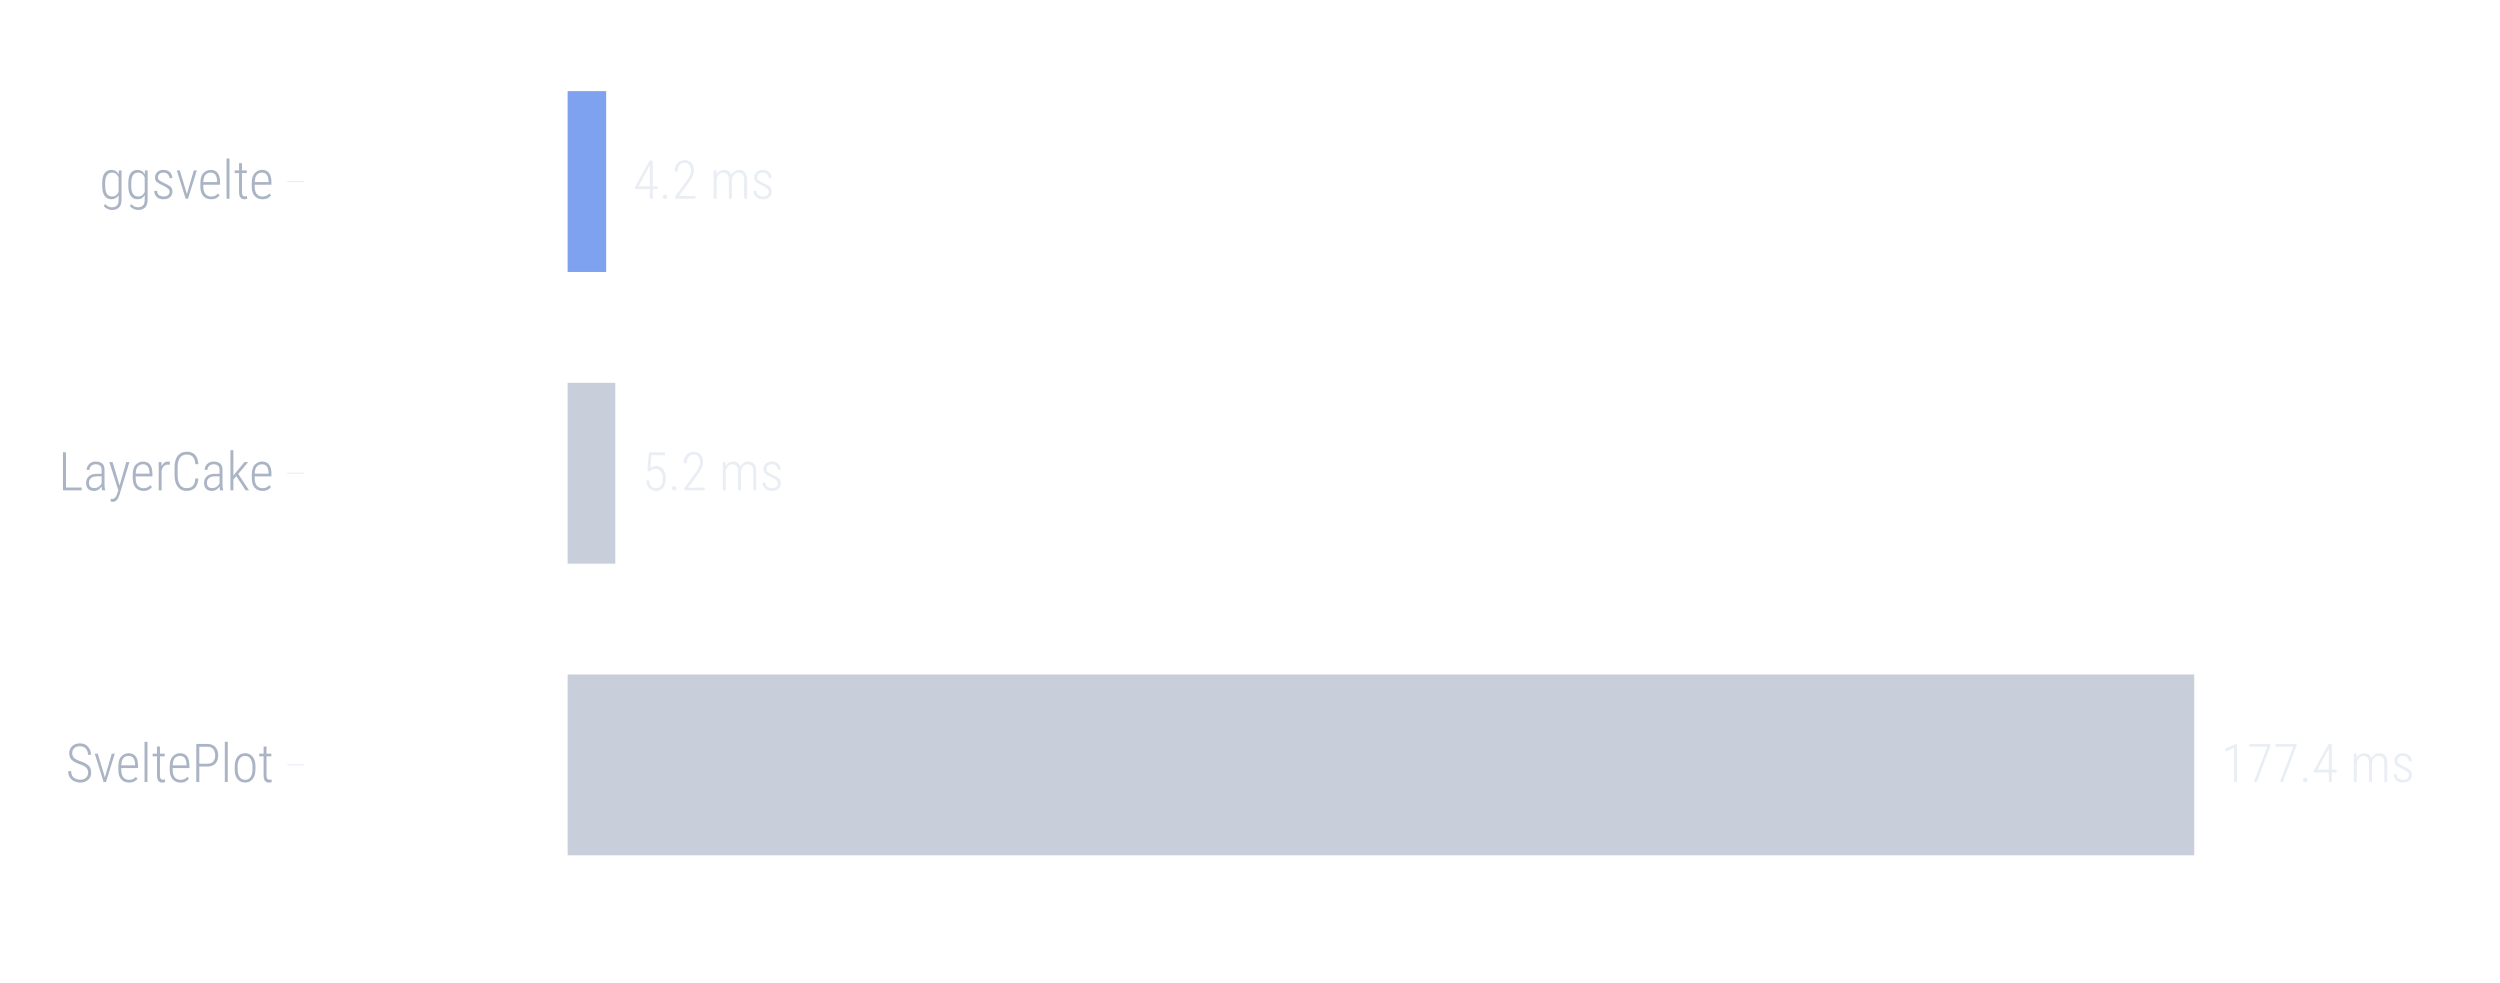
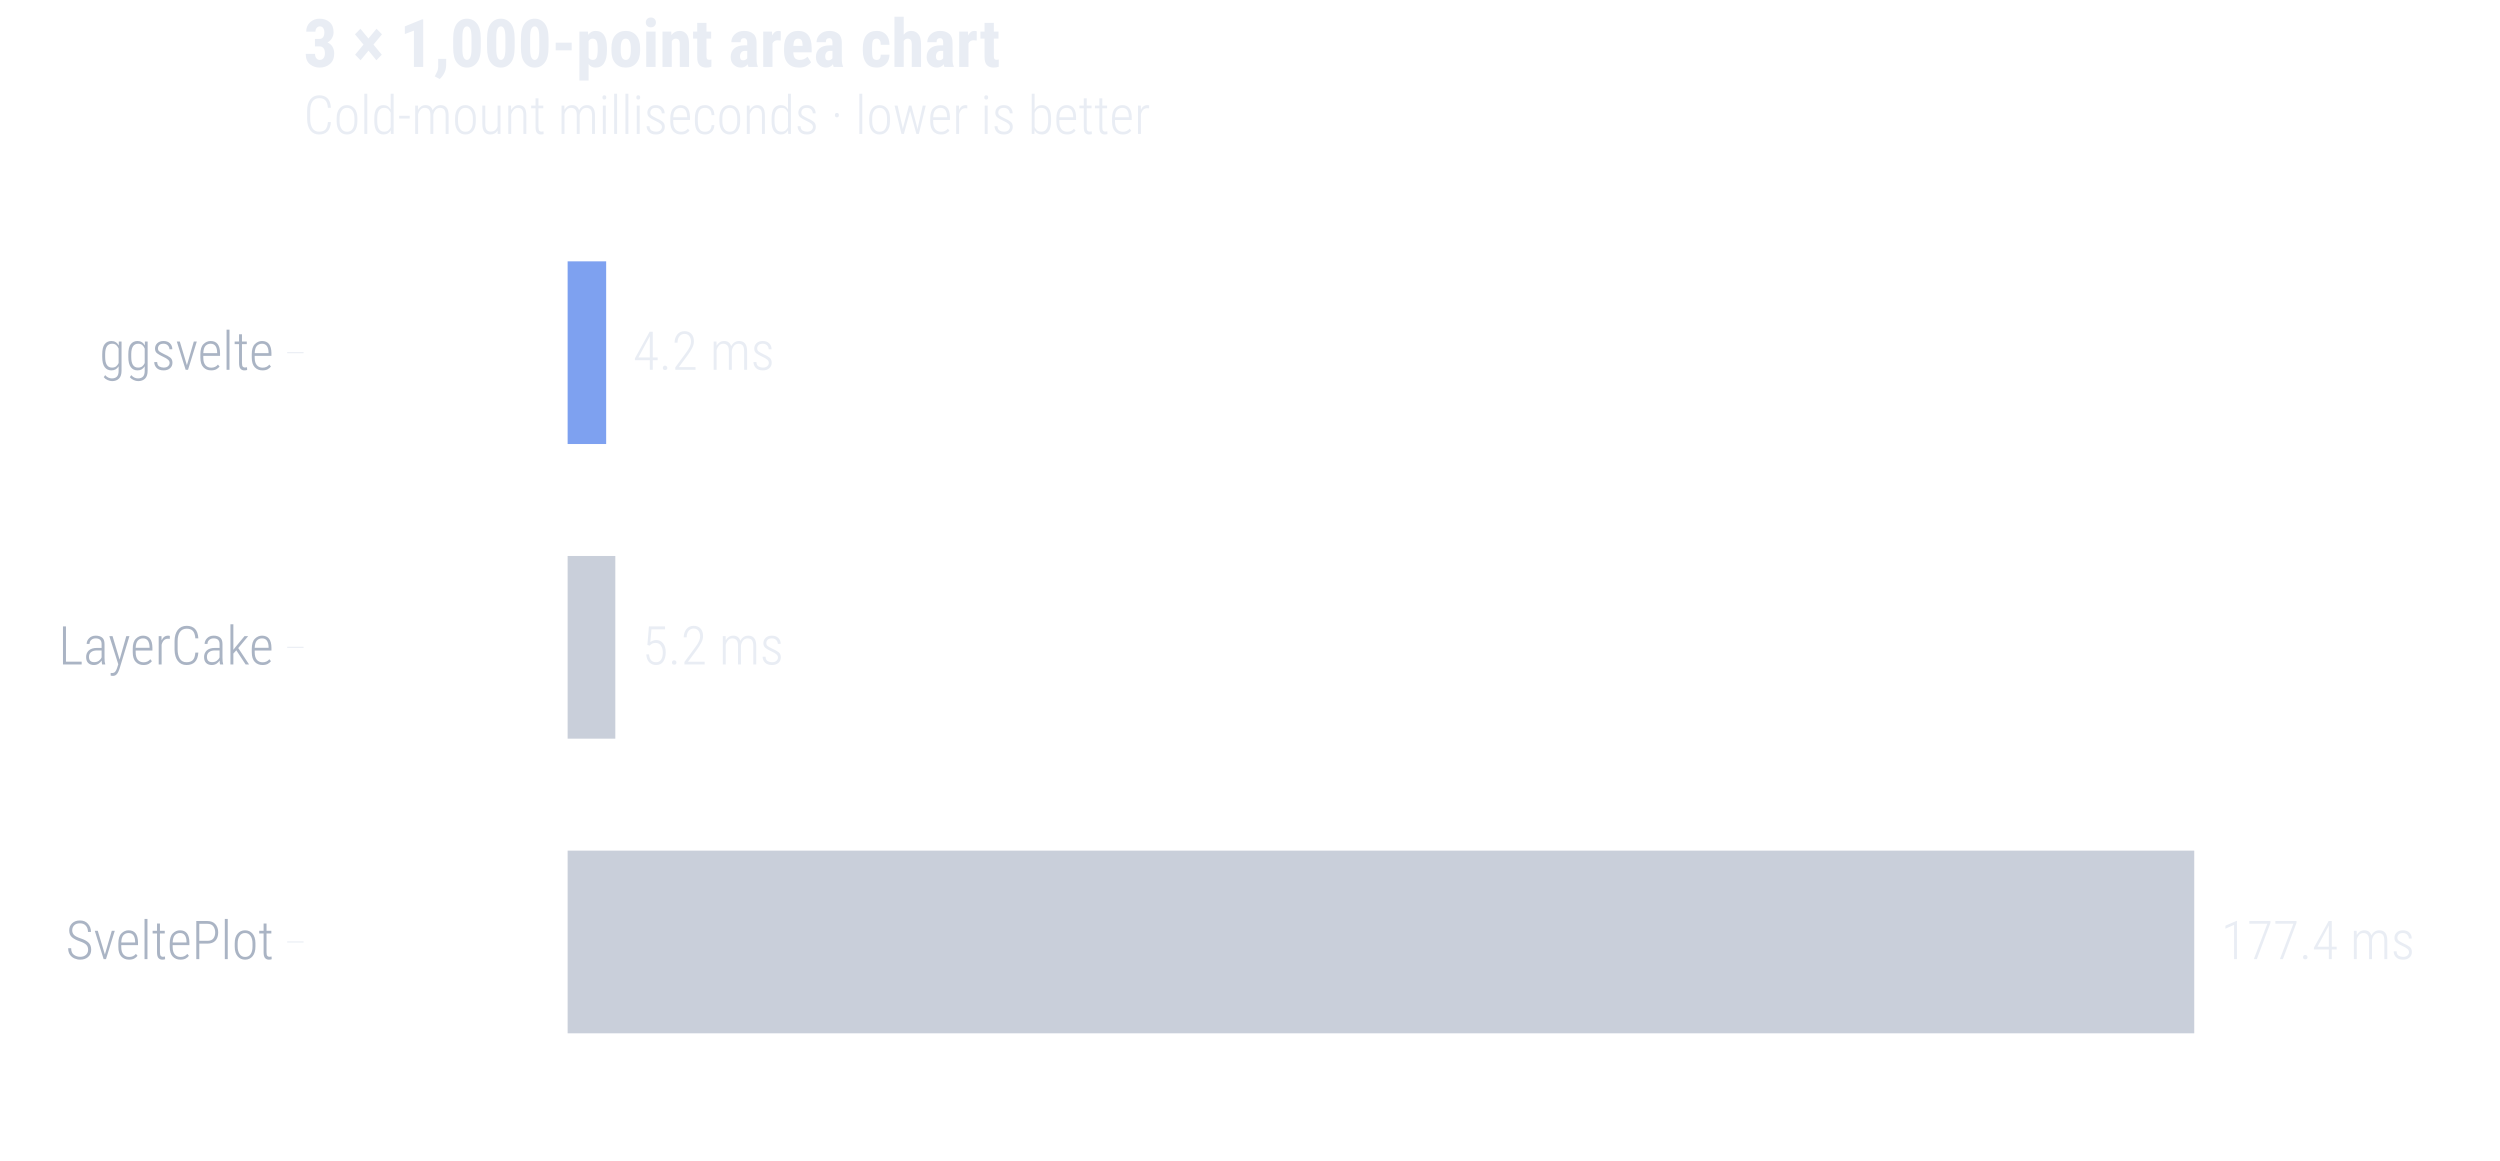
- <svg xmlns="http://www.w3.org/2000/svg" width="560" height="220" viewBox="0 0 560 220" role="img" aria-label="Bar chart of cold-mount time for a 3-series by 1,000-point area chart: ggsvelte 4.2 ms, LayerCake 5.2 ms, SveltePlot 177.4 ms. Lower is better." class="gg-plot" font-family="&quot;Roboto Condensed&quot;, &quot;Arial Narrow&quot;, Arial, sans-serif" font-size="11" font-weight="300" text-rendering="optimizeLegibility" shape-rendering="geometricPrecision">
-   <rect class="gg-paper" width="560" height="220" fill="var(--gg-paper, transparent)" />
+ <svg xmlns="http://www.w3.org/2000/svg" width="560" height="260" viewBox="0 0 560 260" role="img" aria-label="Bar chart of cold-mount time for a 3-series by 1,000-point area chart: ggsvelte 4.2 ms, LayerCake 5.2 ms, SveltePlot 177.4 ms. Lower is better." class="gg-plot" font-family="&quot;Roboto Condensed&quot;, &quot;Arial Narrow&quot;, Arial, sans-serif" font-size="11" font-weight="300" text-rendering="optimizeLegibility" shape-rendering="geometricPrecision">
+   <rect class="gg-paper" width="560" height="260" fill="var(--gg-paper, transparent)" />
+   <text class="gg-title" x="68" y="15" font-size="15" font-weight="700" fill="var(--gg-ink, #e9edf4)">3 × 1,000-point area chart</text>
+   <text class="gg-subtitle" x="68" y="30" font-size="12" font-weight="300" fill="var(--gg-ink, #e9edf4)">Cold-mount milliseconds · lower is better</text>
  <defs>
    <clipPath id="gg-clip-0">
-       <rect width="488" height="196" />
+       <rect width="488" height="198" />
    </clipPath>
  </defs>
-   <g class="gg-panel" data-panel="0" transform="translate(68,8)">
-     <rect class="gg-panel-background" width="488" height="196" fill="var(--gg-panel, transparent)" />
+   <g class="gg-panel" data-panel="0" transform="translate(68,46)">
+     <rect class="gg-panel-background" width="488" height="198" fill="var(--gg-panel, transparent)" />
    <g class="gg-grid" stroke="var(--gg-grid, transparent)" stroke-width="0.25" vector-effect="non-scaling-stroke">
-       <line x1="59.15" y1="0" x2="59.15" y2="196" />
-       <line x1="161.85" y1="0" x2="161.85" y2="196" />
-       <line x1="264.54" y1="0" x2="264.54" y2="196" />
-       <line x1="367.23" y1="0" x2="367.23" y2="196" />
-       <line x1="469.93" y1="0" x2="469.93" y2="196" />
-       <line x1="0" y1="163.33" x2="488" y2="163.33" />
-       <line x1="0" y1="98" x2="488" y2="98" />
-       <line x1="0" y1="32.67" x2="488" y2="32.67" />
+       <line x1="59.15" y1="0" x2="59.15" y2="198" />
+       <line x1="161.85" y1="0" x2="161.85" y2="198" />
+       <line x1="264.54" y1="0" x2="264.54" y2="198" />
+       <line x1="367.23" y1="0" x2="367.23" y2="198" />
+       <line x1="469.93" y1="0" x2="469.93" y2="198" />
+       <line x1="0" y1="165" x2="488" y2="165" />
+       <line x1="0" y1="99" x2="488" y2="99" />
+       <line x1="0" y1="33" x2="488" y2="33" />
    </g>
    <g class="gg-marks" clip-path="url(#gg-clip-0)">
      <g class="gg-batch gg-rects" data-layer="0">
-         <rect x="59.15" y="12.41" width="8.63" height="40.51" fill="#7ea1f0" />
-         <rect x="59.15" y="77.75" width="10.68" height="40.51" fill="#c9cfda" />
-         <rect x="59.15" y="143.08" width="364.36" height="40.51" fill="#c9cfda" />
+         <rect x="59.15" y="12.54" width="8.63" height="40.92" fill="#7ea1f0" />
+         <rect x="59.15" y="78.54" width="10.68" height="40.92" fill="#c9cfda" />
+         <rect x="59.15" y="144.54" width="364.36" height="40.92" fill="#c9cfda" />
      </g>
      <g class="gg-batch gg-glyphs" data-layer="1" font-size="12" text-anchor="start">
-         <text x="73.78" y="32.67" dy="0.32em" fill="var(--gg-ink, #e9edf4)">4.2 ms</text>
-         <text x="75.83" y="98" dy="0.32em" fill="var(--gg-ink, #e9edf4)">5.2 ms</text>
-         <text x="429.51" y="163.33" dy="0.32em" fill="var(--gg-ink, #e9edf4)">177.4 ms</text>
+         <text x="73.78" y="33" dy="0.32em" fill="var(--gg-ink, #e9edf4)">4.2 ms</text>
+         <text x="75.83" y="99" dy="0.32em" fill="var(--gg-ink, #e9edf4)">5.2 ms</text>
+         <text x="429.51" y="165" dy="0.32em" fill="var(--gg-ink, #e9edf4)">177.4 ms</text>
      </g>
    </g>
-     <rect class="gg-panel-border" width="488" height="196" fill="none" stroke="var(--gg-panelBorder, transparent)" stroke-width="0.5" vector-effect="non-scaling-stroke" />
+     <rect class="gg-panel-border" width="488" height="198" fill="none" stroke="var(--gg-panelBorder, transparent)" stroke-width="0.5" vector-effect="non-scaling-stroke" />
  </g>
-   <g class="gg-axis gg-axis-y" transform="translate(68,8)">
-     <g class="gg-tick" transform="translate(0,163.33)">
+   <g class="gg-axis gg-axis-y" transform="translate(68,46)">
+     <g class="gg-tick" transform="translate(0,165)">
      <line x2="-3.67" stroke="var(--gg-tickColor, #e9edf4)" stroke-width="0.25" vector-effect="non-scaling-stroke" />
      <text x="-6.67" dy="0.32em" text-anchor="end" fill="var(--gg-axisText, #aab4c4)" font-size="12" font-weight="300">SveltePlot</text>
    </g>
-     <g class="gg-tick" transform="translate(0,98)">
+     <g class="gg-tick" transform="translate(0,99)">
      <line x2="-3.67" stroke="var(--gg-tickColor, #e9edf4)" stroke-width="0.25" vector-effect="non-scaling-stroke" />
      <text x="-6.67" dy="0.32em" text-anchor="end" fill="var(--gg-axisText, #aab4c4)" font-size="12" font-weight="300">LayerCake</text>
    </g>
-     <g class="gg-tick" transform="translate(0,32.67)">
+     <g class="gg-tick" transform="translate(0,33)">
      <line x2="-3.67" stroke="var(--gg-tickColor, #e9edf4)" stroke-width="0.25" vector-effect="non-scaling-stroke" />
      <text x="-6.67" dy="0.32em" text-anchor="end" fill="var(--gg-axisText, #aab4c4)" font-size="12" font-weight="300">ggsvelte</text>
    </g>
  </g>
</svg>
